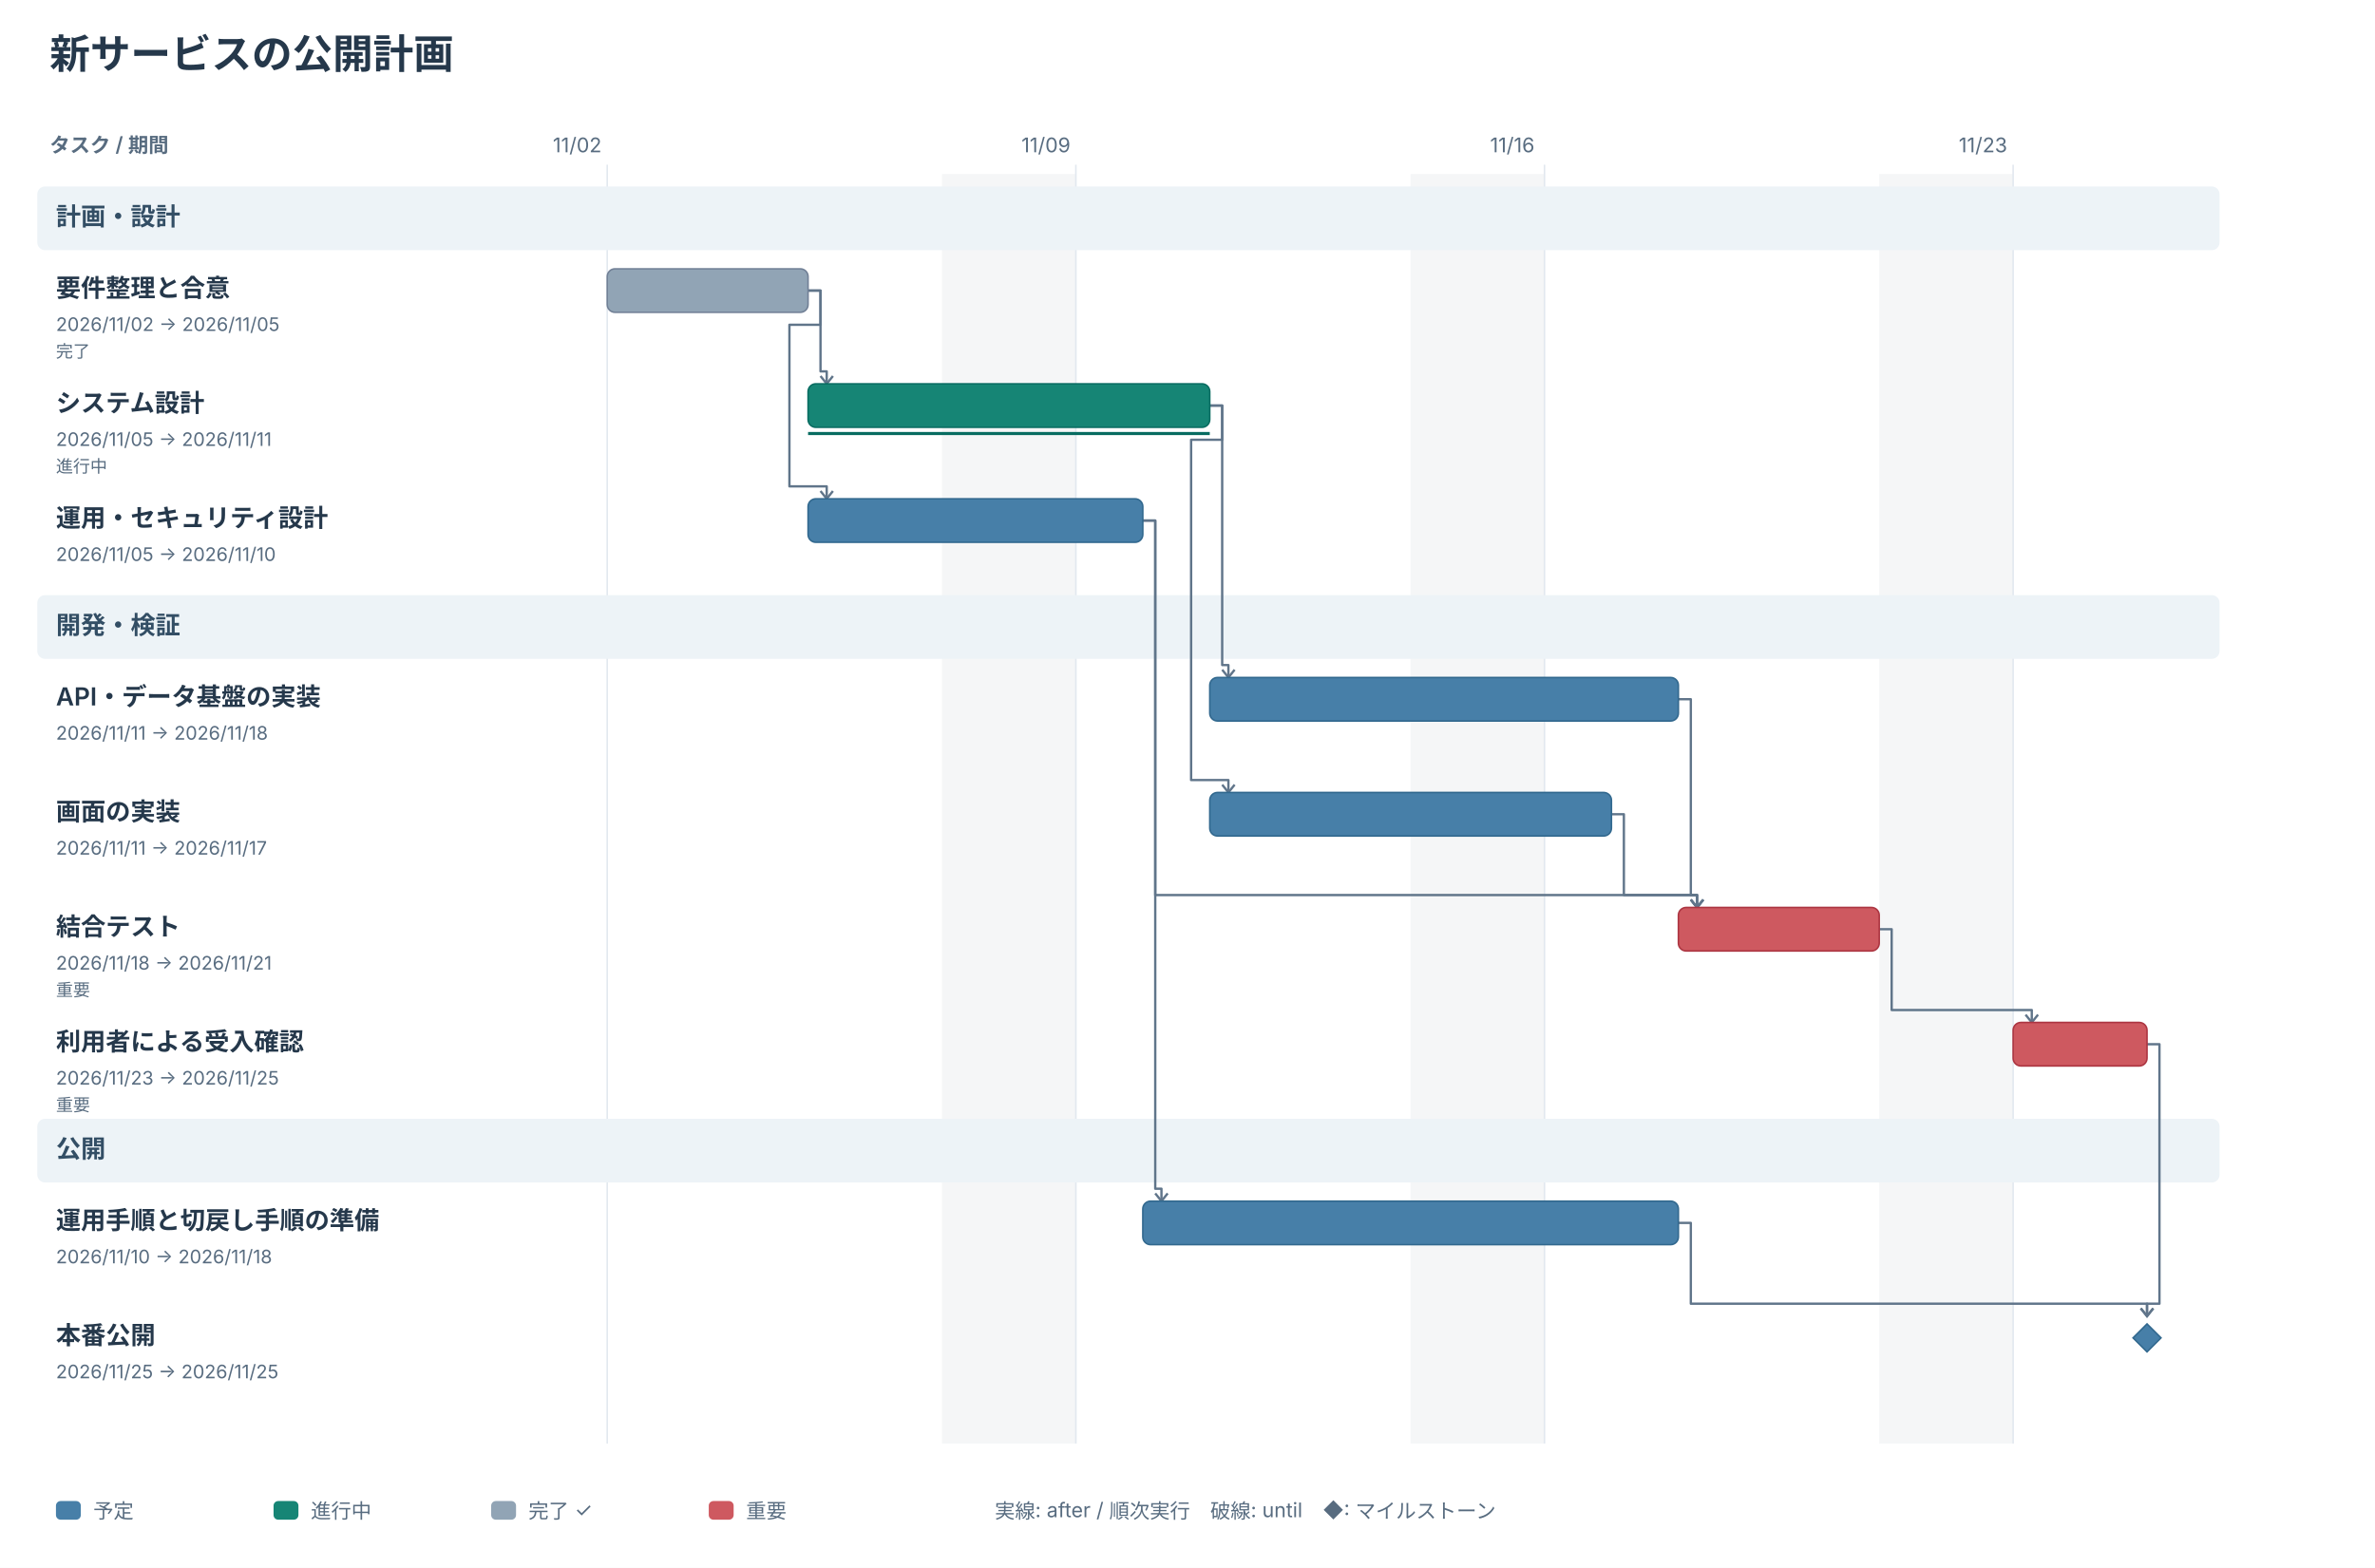
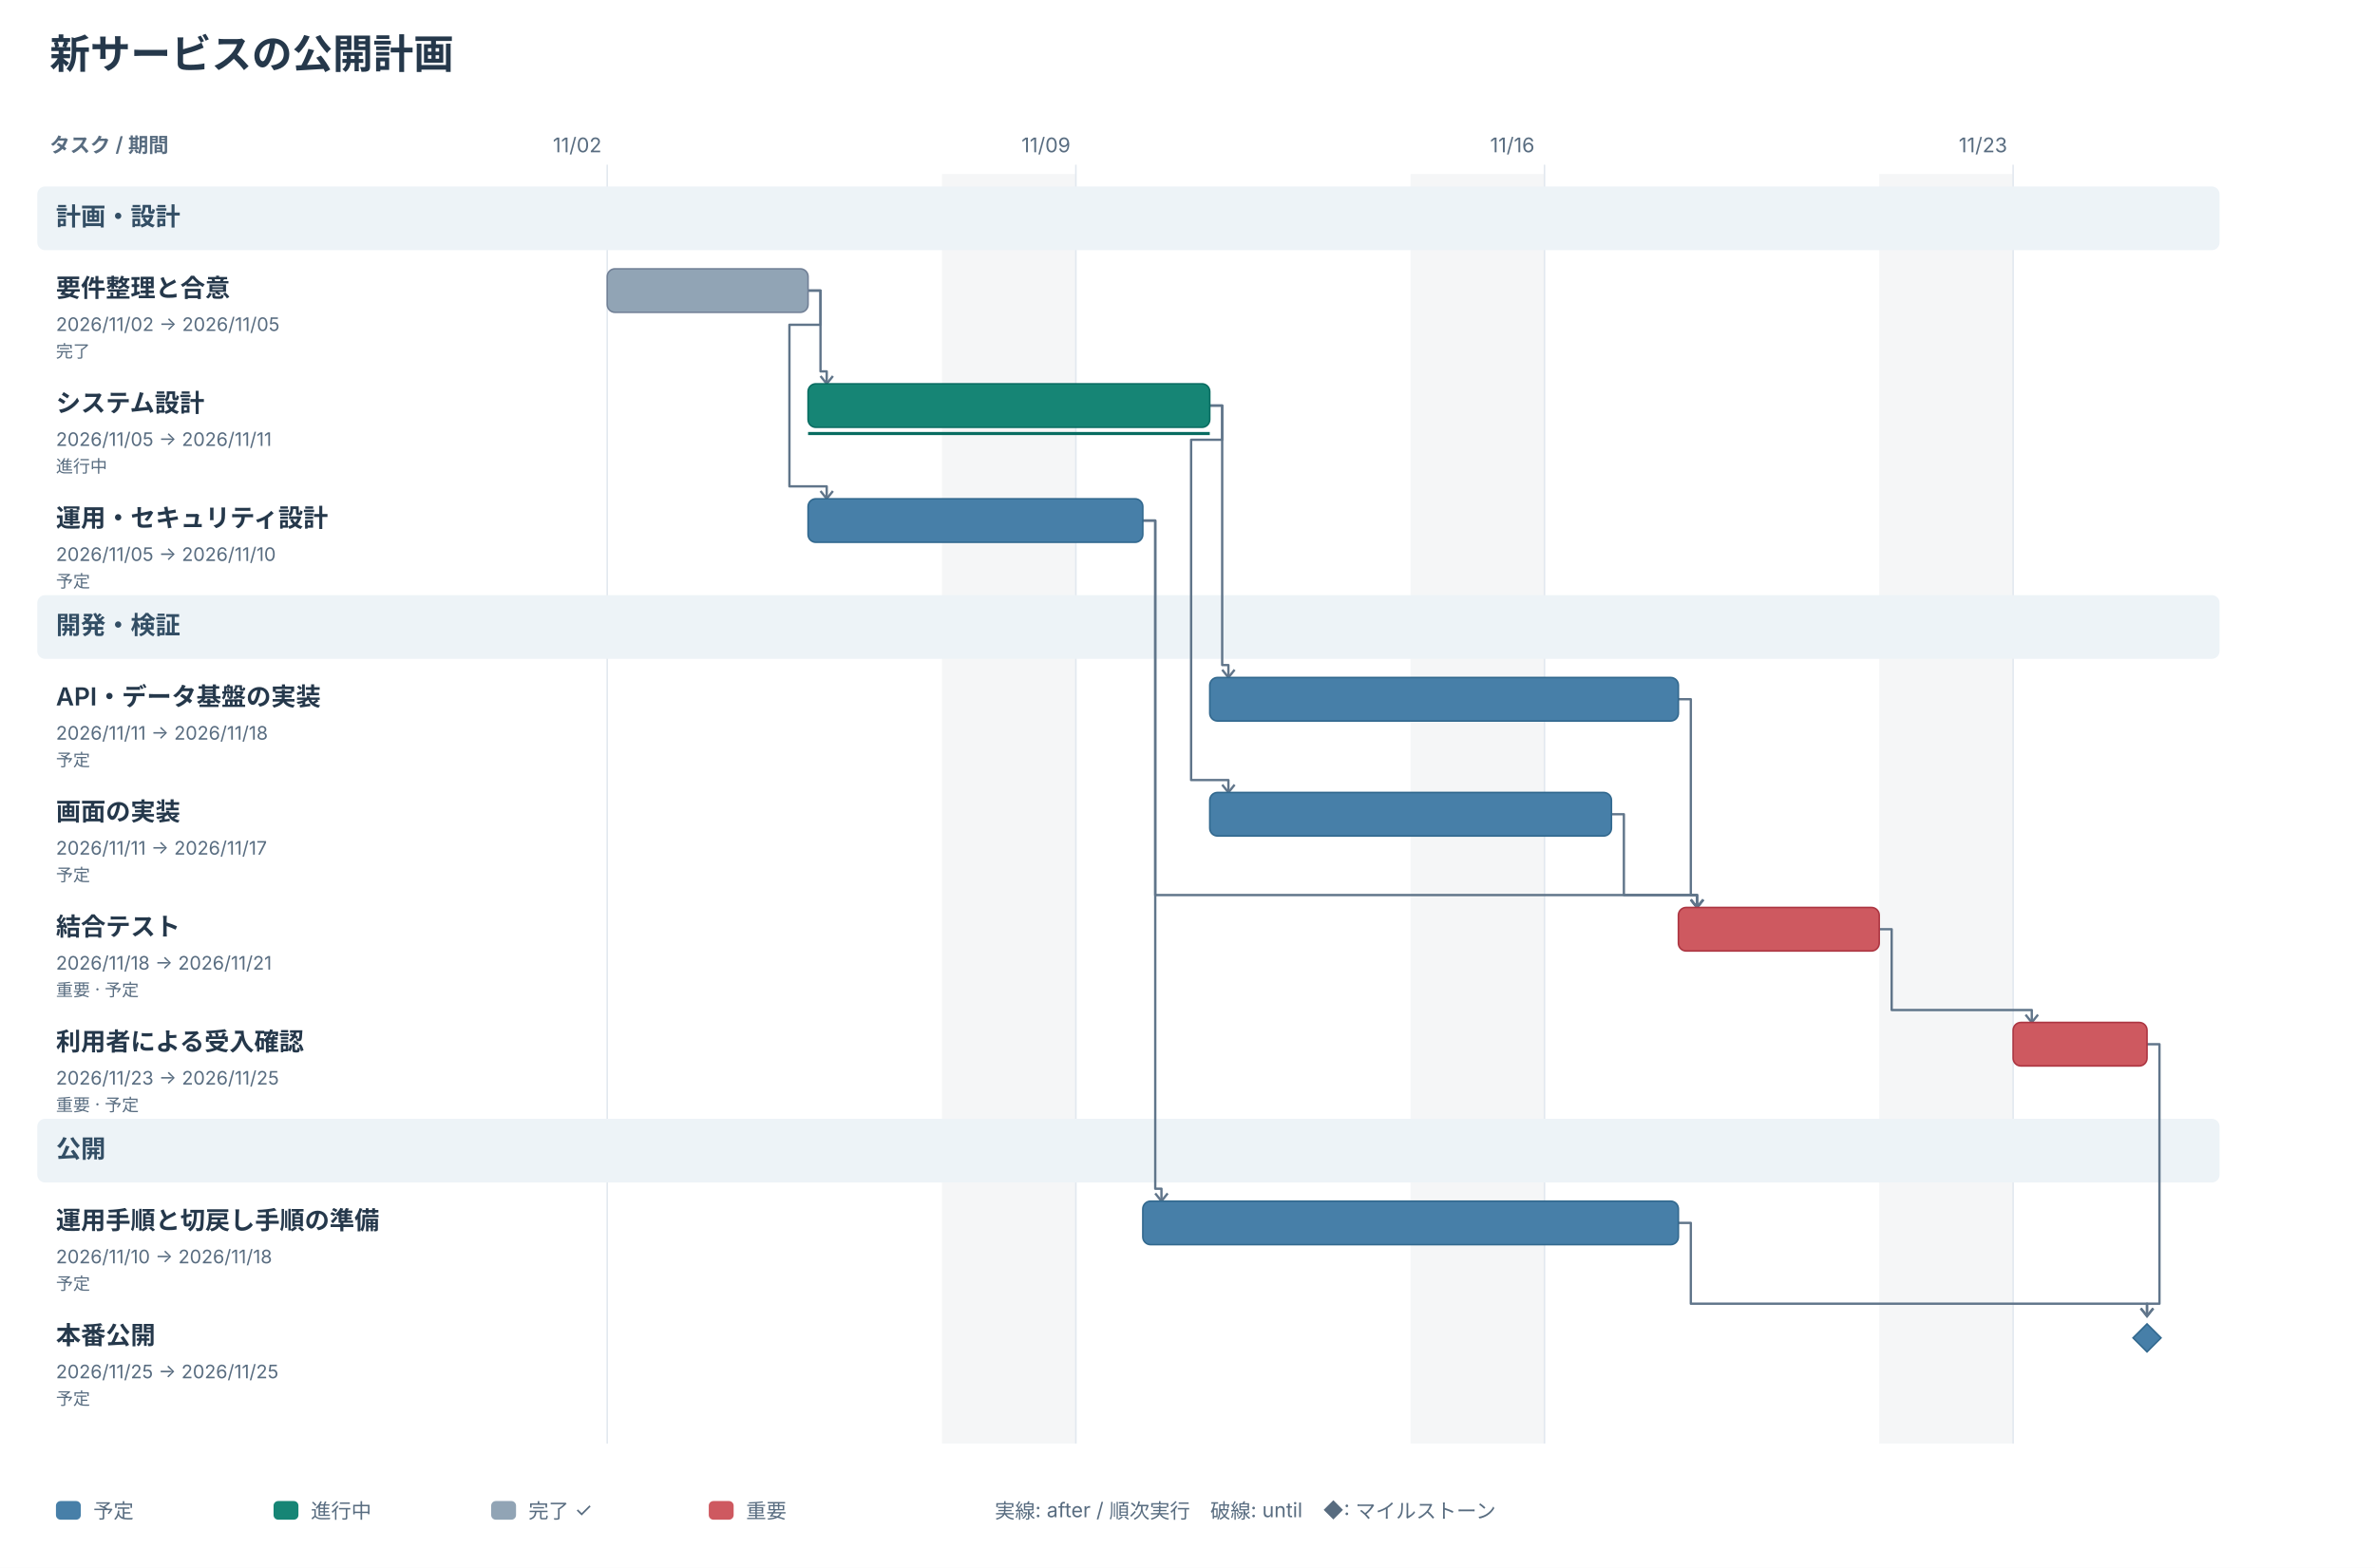
<svg xmlns="http://www.w3.org/2000/svg" width="1528" height="1009" viewBox="0 0 1528 1009" role="img" aria-label="新サービスの公開計画">
  <rect width="100%" height="100%" fill="#fff" />
  <g font-family="Inter, &quot;Noto Sans JP&quot;, -apple-system, BlinkMacSystemFont, &quot;Segoe UI&quot;, sans-serif">
    <text x="32" y="44" font-size="26" fill="#25384b" font-weight="700">新サービスの公開計画</text>
    <text x="32" y="98" font-size="13" fill="#586c80" font-weight="600">タスク / 期間</text>
    <rect x="606.033" y="112" width="86.144" height="817" fill="#64748b" opacity=".07" />
    <rect x="907.536" y="112" width="86.144" height="817" fill="#64748b" opacity=".07" />
    <rect x="1209.039" y="112" width="86.144" height="817" fill="#64748b" opacity=".07" />
    <path d="M 390.673 106 V 929" stroke="#e2e8ef" />
    <text x="355.673" y="98" font-size="13" fill="#586c80" font-weight="400">11/02</text>
    <path d="M 692.176 106 V 929" stroke="#e2e8ef" />
    <text x="657.176" y="98" font-size="13" fill="#586c80" font-weight="400">11/09</text>
    <path d="M 993.68 106 V 929" stroke="#e2e8ef" />
    <text x="958.68" y="98" font-size="13" fill="#586c80" font-weight="400">11/16</text>
    <path d="M 1295.183 106 V 929" stroke="#e2e8ef" />
    <text x="1260.183" y="98" font-size="13" fill="#586c80" font-weight="400">11/23</text>
    <rect x="24" y="120" width="1404" height="41" rx="5" fill="#edf3f7" />
    <text x="36" y="145" font-size="16" fill="#334e65" font-weight="600">計画・設計</text>
    <rect x="24" y="383" width="1404" height="41" rx="5" fill="#edf3f7" />
    <text x="36" y="408" font-size="16" fill="#334e65" font-weight="600">開発・検証</text>
    <rect x="24" y="720" width="1404" height="41" rx="5" fill="#edf3f7" />
    <text x="36" y="745" font-size="16" fill="#334e65" font-weight="600">公開</text>
    <path class="archmap-edge archmap-dependency" data-from="scope" data-to="design" d="M 519.889 187 L 527.889 187 L 527.889 239 L 531.889 239 L 531.889 247" fill="none" stroke="#60758a" stroke-width="1.5" stroke-linejoin="round" />
    <path d="M 527.889 242 L 531.889 247 L 535.889 242" fill="none" stroke="#60758a" stroke-width="1.5" />
    <path class="archmap-edge archmap-dependency" data-from="scope" data-to="security" d="M 519.889 187 L 527.889 187 L 527.889 209 L 507.889 209 L 507.889 313 L 531.889 313 L 531.889 321" fill="none" stroke="#60758a" stroke-width="1.5" stroke-linejoin="round" />
    <path d="M 527.889 316 L 531.889 321 L 535.889 316" fill="none" stroke="#60758a" stroke-width="1.5" />
    <path class="archmap-edge archmap-dependency" data-from="design" data-to="api" d="M 778.32 261 L 786.32 261 L 786.32 428 L 790.32 428 L 790.32 436" fill="none" stroke="#60758a" stroke-width="1.5" stroke-linejoin="round" />
    <path d="M 786.32 431 L 790.32 436 L 794.32 431" fill="none" stroke="#60758a" stroke-width="1.5" />
    <path class="archmap-edge archmap-dependency" data-from="design" data-to="ui" d="M 778.32 261 L 786.32 261 L 786.32 283 L 766.32 283 L 766.32 502 L 790.32 502 L 790.32 510" fill="none" stroke="#60758a" stroke-width="1.5" stroke-linejoin="round" />
    <path d="M 786.32 505 L 790.32 510 L 794.32 505" fill="none" stroke="#60758a" stroke-width="1.5" />
    <path class="archmap-edge archmap-dependency" data-from="api" data-to="test" d="M 1079.824 450 L 1087.824 450 L 1087.824 576 L 1091.824 576 L 1091.824 584" fill="none" stroke="#60758a" stroke-width="1.5" stroke-linejoin="round" />
    <path d="M 1087.824 579 L 1091.824 584 L 1095.824 579" fill="none" stroke="#60758a" stroke-width="1.5" />
    <path class="archmap-edge archmap-dependency" data-from="ui" data-to="test" d="M 1036.752 524 L 1044.752 524 L 1044.752 576 L 1091.824 576 L 1091.824 584" fill="none" stroke="#60758a" stroke-width="1.5" stroke-linejoin="round" />
    <path d="M 1087.824 579 L 1091.824 584 L 1095.824 579" fill="none" stroke="#60758a" stroke-width="1.5" />
    <path class="archmap-edge archmap-dependency" data-from="security" data-to="test" d="M 735.248 335 L 743.248 335 L 743.248 576 L 1091.824 576 L 1091.824 584" fill="none" stroke="#60758a" stroke-width="1.5" stroke-linejoin="round" />
    <path d="M 1087.824 579 L 1091.824 584 L 1095.824 579" fill="none" stroke="#60758a" stroke-width="1.5" />
    <path class="archmap-edge archmap-dependency" data-from="test" data-to="review" d="M 1209.039 598 L 1217.039 598 L 1217.039 650 L 1307.183 650 L 1307.183 658" fill="none" stroke="#60758a" stroke-width="1.5" stroke-linejoin="round" />
    <path d="M 1303.183 653 L 1307.183 658 L 1311.183 653" fill="none" stroke="#60758a" stroke-width="1.5" />
    <path class="archmap-edge archmap-dependency" data-from="security" data-to="ops" d="M 735.248 335 L 743.248 335 L 743.248 765 L 747.248 765 L 747.248 773" fill="none" stroke="#60758a" stroke-width="1.5" stroke-linejoin="round" />
    <path d="M 743.248 768 L 747.248 773 L 751.248 768" fill="none" stroke="#60758a" stroke-width="1.5" />
    <path class="archmap-edge archmap-dependency" data-from="review" data-to="release" d="M 1381.327 672 L 1389.327 672 L 1389.327 839 L 1381.327 839 L 1381.327 847" fill="none" stroke="#60758a" stroke-width="1.5" stroke-linejoin="round" />
    <path d="M 1377.327 842 L 1381.327 847 L 1385.327 842" fill="none" stroke="#60758a" stroke-width="1.5" />
    <path class="archmap-edge archmap-dependency" data-from="ops" data-to="release" d="M 1079.824 787 L 1087.824 787 L 1087.824 839 L 1381.327 839 L 1381.327 847" fill="none" stroke="#60758a" stroke-width="1.5" stroke-linejoin="round" />
    <path d="M 1377.327 842 L 1381.327 847 L 1385.327 842" fill="none" stroke="#60758a" stroke-width="1.5" />
    <g class="archmap-node archmap-gantt-task" data-node="scope">
      <text x="36" y="191" font-size="16" fill="#25384b" font-weight="600">要件整理と合意</text>
      <text x="36" y="213" font-size="12" fill="#586c80" font-weight="400">2026/11/02 → 2026/11/05</text>
      <rect class="archmap-gantt-bar" x="390.673" y="173" width="129.216" height="28" rx="5" fill="#91a4b5" stroke="#718096" />
      <text x="36" y="230" font-size="11" fill="#586c80" font-weight="400">完了</text>
    </g>
    <g class="archmap-node archmap-gantt-task" data-node="design">
      <text x="36" y="265" font-size="16" fill="#25384b" font-weight="600">システム設計</text>
      <text x="36" y="287" font-size="12" fill="#586c80" font-weight="400">2026/11/05 → 2026/11/11</text>
      <rect class="archmap-gantt-bar" x="519.889" y="247" width="258.432" height="28" rx="5" fill="#168575" stroke="#086c61" />
      <text x="36" y="304" font-size="11" fill="#586c80" font-weight="400">進行中</text>
      <path d="M 519.889 279 h 258.432" stroke="#086c61" stroke-width="2" />
    </g>
    <g class="archmap-node archmap-gantt-task" data-node="security">
      <text x="36" y="339" font-size="16" fill="#25384b" font-weight="600">運用・セキュリティ設計</text>
      <text x="36" y="361" font-size="12" fill="#586c80" font-weight="400">2026/11/05 → 2026/11/10</text>
      <rect class="archmap-gantt-bar" x="519.889" y="321" width="215.36" height="28" rx="5" fill="#477fa8" stroke="#31688e" />
+       <text x="36" y="378" font-size="11" fill="#586c80" font-weight="400">予定</text>
    </g>
    <g class="archmap-node archmap-gantt-task" data-node="api">
      <text x="36" y="454" font-size="16" fill="#25384b" font-weight="600">API・データ基盤の実装</text>
      <text x="36" y="476" font-size="12" fill="#586c80" font-weight="400">2026/11/11 → 2026/11/18</text>
      <rect class="archmap-gantt-bar" x="778.32" y="436" width="301.503" height="28" rx="5" fill="#477fa8" stroke="#31688e" />
+       <text x="36" y="493" font-size="11" fill="#586c80" font-weight="400">予定</text>
    </g>
    <g class="archmap-node archmap-gantt-task" data-node="ui">
      <text x="36" y="528" font-size="16" fill="#25384b" font-weight="600">画面の実装</text>
      <text x="36" y="550" font-size="12" fill="#586c80" font-weight="400">2026/11/11 → 2026/11/17</text>
      <rect class="archmap-gantt-bar" x="778.32" y="510" width="258.432" height="28" rx="5" fill="#477fa8" stroke="#31688e" />
+       <text x="36" y="567" font-size="11" fill="#586c80" font-weight="400">予定</text>
    </g>
    <g class="archmap-node archmap-gantt-task" data-node="test">
      <text x="36" y="602" font-size="16" fill="#25384b" font-weight="600">結合テスト</text>
      <text x="36" y="624" font-size="12" fill="#586c80" font-weight="400">2026/11/18 → 2026/11/21</text>
      <rect class="archmap-gantt-bar" x="1079.824" y="584" width="129.216" height="28" rx="5" fill="#ce5960" stroke="#ac3541" />
-       <text x="36" y="641" font-size="11" fill="#586c80" font-weight="400">重要</text>
+       <text x="36" y="641" font-size="11" fill="#586c80" font-weight="400">重要 · 予定</text>
    </g>
    <g class="archmap-node archmap-gantt-task" data-node="review">
      <text x="36" y="676" font-size="16" fill="#25384b" font-weight="600">利用者による受入確認</text>
      <text x="36" y="698" font-size="12" fill="#586c80" font-weight="400">2026/11/23 → 2026/11/25</text>
      <rect class="archmap-gantt-bar" x="1295.183" y="658" width="86.144" height="28" rx="5" fill="#ce5960" stroke="#ac3541" />
-       <text x="36" y="715" font-size="11" fill="#586c80" font-weight="400">重要</text>
+       <text x="36" y="715" font-size="11" fill="#586c80" font-weight="400">重要 · 予定</text>
    </g>
    <g class="archmap-node archmap-gantt-task" data-node="ops">
      <text x="36" y="791" font-size="16" fill="#25384b" font-weight="600">運用手順と切戻し手順の準備</text>
      <text x="36" y="813" font-size="12" fill="#586c80" font-weight="400">2026/11/10 → 2026/11/18</text>
      <rect class="archmap-gantt-bar" x="735.248" y="773" width="344.575" height="28" rx="5" fill="#477fa8" stroke="#31688e" />
+       <text x="36" y="830" font-size="11" fill="#586c80" font-weight="400">予定</text>
    </g>
    <g class="archmap-node archmap-gantt-task" data-node="release">
      <text x="36" y="865" font-size="16" fill="#25384b" font-weight="600">本番公開</text>
      <text x="36" y="887" font-size="12" fill="#586c80" font-weight="400">2026/11/25 → 2026/11/25</text>
      <path class="archmap-gantt-milestone" d="M 1381.327 852 l 9 9 -9 9 -9 -9 Z" fill="#477fa8" stroke="#31688e" />
+       <text x="36" y="904" font-size="11" fill="#586c80" font-weight="400">予定</text>
    </g>
    <rect x="36" y="966" width="16" height="12" rx="3" fill="#477fa8" />
    <text x="60" y="977" font-size="13" fill="#586c80" font-weight="400">予定</text>
    <rect x="176" y="966" width="16" height="12" rx="3" fill="#168575" />
    <text x="200" y="977" font-size="13" fill="#586c80" font-weight="400">進行中</text>
    <rect x="316" y="966" width="16" height="12" rx="3" fill="#91a4b5" />
    <text x="340" y="977" font-size="13" fill="#586c80" font-weight="400">完了 ✓</text>
    <rect x="456" y="966" width="16" height="12" rx="3" fill="#ce5960" />
    <text x="480" y="977" font-size="13" fill="#586c80" font-weight="400">重要</text>
    <text x="640" y="977" font-size="13" fill="#586c80" font-weight="400">実線: after / 順次実行　破線: until　◆: マイルストーン</text>
  </g>
</svg>
